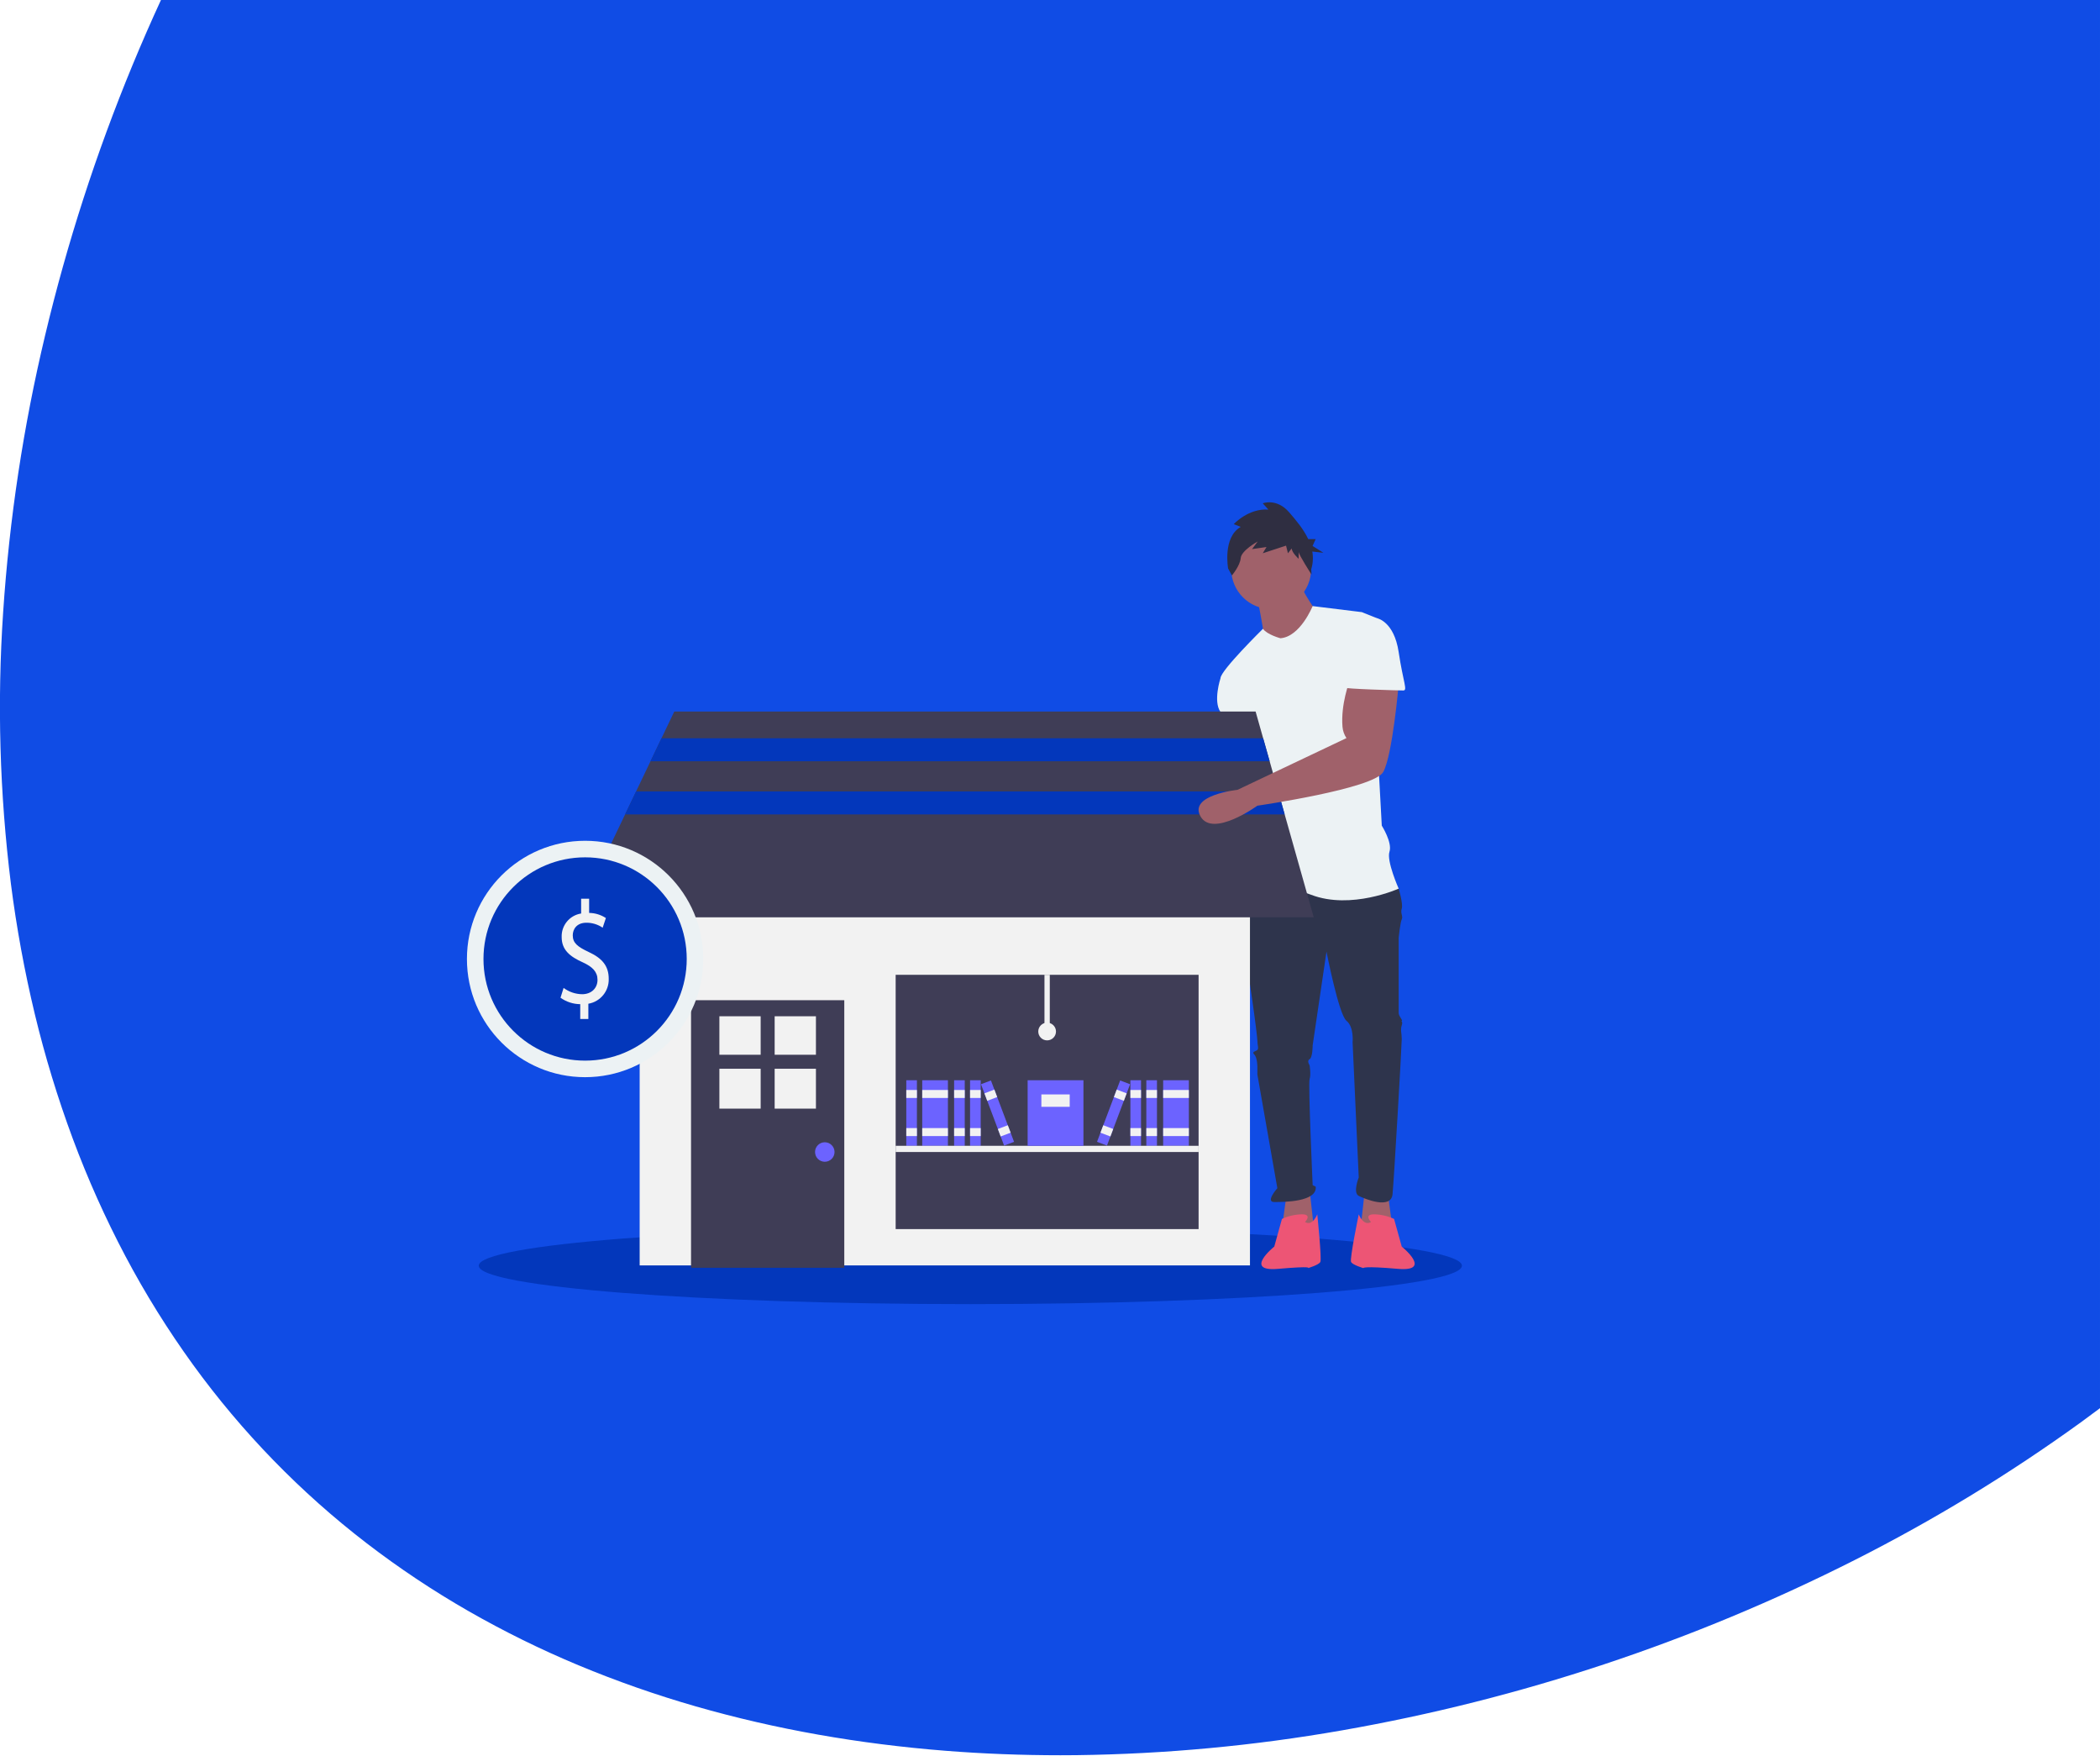
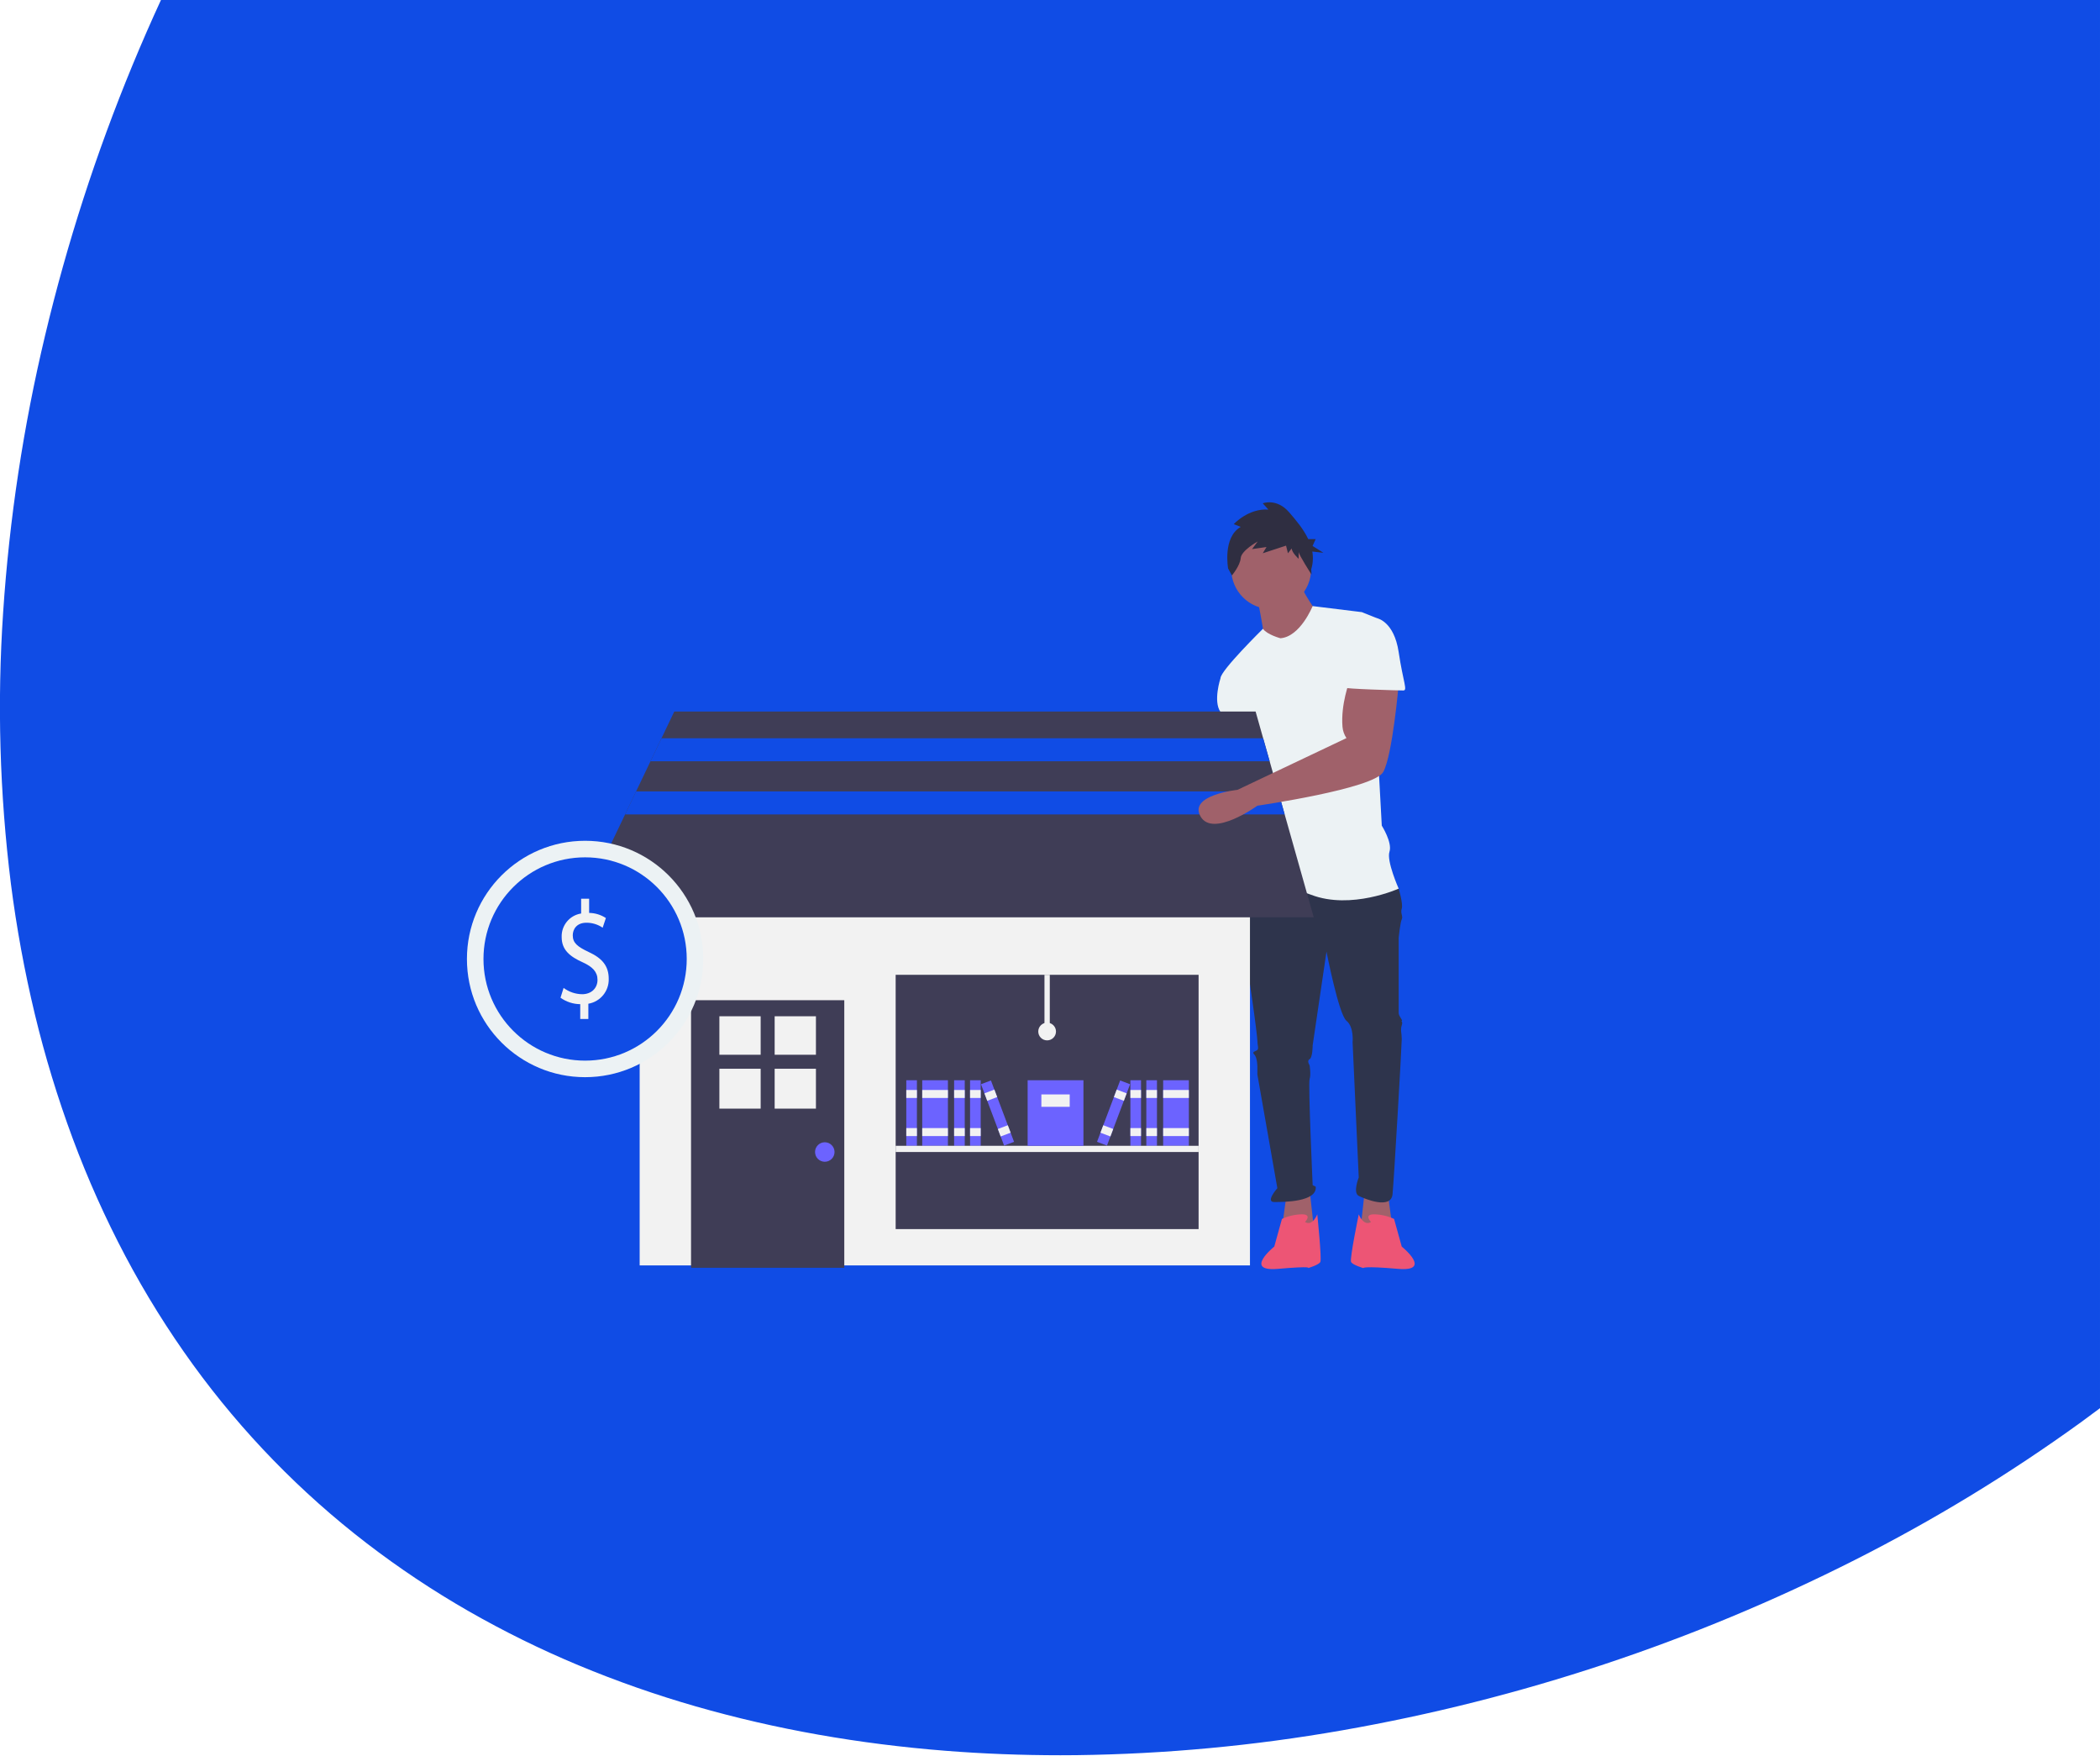
<svg xmlns="http://www.w3.org/2000/svg" width="930.006" height="777.152" viewBox="0 0 930.006 777.152">
  <g id="Group_380" data-name="Group 380" transform="translate(-994.569)">
    <path id="Subtraction_1" data-name="Subtraction 1" d="M14294.849,20987.223c-17.12,0-34.2-.662-50.759-1.967-19.181-1.508-38.153-3.908-56.391-7.137a531.979,531.979,0,0,1-54.415-12.549,479.94,479.94,0,0,1-51.87-18.18,435.626,435.626,0,0,1-48.753-24.008,404.354,404.354,0,0,1-45.082-30.037,384.4,384.4,0,0,1-76.857-79,404.989,404.989,0,0,1-30-48.148,437.23,437.23,0,0,1-23.285-51.975,484.744,484.744,0,0,1-16.813-55.152,539.857,539.857,0,0,1-10.581-57.676,628.88,628.88,0,0,1-3.435-120.307,738.263,738.263,0,0,1,18.588-122.557,795.056,795.056,0,0,1,38.671-119.559c4.012-9.7,8.26-19.428,12.626-28.9l858.723,0v623.473c-2.725,2.057-5.508,4.117-8.274,6.127a741.764,741.764,0,0,1-100.406,61.141,813.989,813.989,0,0,1-227.073,75.406,735.342,735.342,0,0,1-117.567,10.965C14299.492,20987.209,14297.12,20987.223,14294.849,20987.223Z" transform="translate(-12830.643 -20210.07)" fill="#104ce5" />
    <g id="undraw_business_shop_qw5t" transform="translate(1201.354 222.395)">
-       <ellipse id="Ellipse_46" data-name="Ellipse 46" cx="217.707" cy="17.008" rx="217.707" ry="17.008" transform="translate(5.233 321)" fill="#0337bb" />
+       <ellipse id="Ellipse_46" data-name="Ellipse 46" cx="217.707" cy="17.008" rx="217.707" ry="17.008" transform="translate(5.233 321)" fill="#104CE5" />
      <path id="Path_277" data-name="Path 277" d="M768.218,583.641l2.041,14.964-14.283,1.36,2.041-18.364Z" transform="translate(-360.348 -277.23)" fill="#a0616a" />
      <path id="Path_278" data-name="Path 278" d="M816.761,303.812s1.36,18.364,1.36,19.044-9.522,47.611-9.522,47.611-13.6,25.846,0,25.166,9.522-24.486,9.522-24.486L832.4,331.7l-6.121-27.887Z" transform="translate(-476.227 -202.808)" fill="#a0616a" />
      <path id="Path_279" data-name="Path 279" d="M691.732,583.641l-2.04,14.964,14.283,1.36-2.04-18.364Z" transform="translate(-328.753 -277.23)" fill="#a0616a" />
      <path id="Path_280" data-name="Path 280" d="M838.774,425.483l-3.4,4.761s-2.04,20.4,0,27.206S841.5,495.54,841.5,497.58s.68,3.4,0,4.081-2.721.68-1.36,2.041,1.36,5.441,1.36,5.441v3.4l8.842,50.332S844.9,569,848.977,569s19.044,0,18.364-6.8l-1.36-.68s-2.04-44.89-1.36-46.931,0-6.121,0-6.121-1.36-2.04,0-2.721,1.36-6.121,1.36-6.121l6.121-41.49s5.441,27.887,8.842,30.607,2.721,9.522,2.721,9.522l2.721,59.854s-2.721,6.8,0,8.162,14.283,6.121,14.963-.68,4.081-65.976,4.081-68.7-.68-4.081,0-6.121-.68-2.04,0-2.04-1.36-2.04-1.36-3.4V452.01s.68-6.8,1.36-8.162-.68-2.721,0-4.761-1.36-8.842-1.36-8.842l-30.607-8.162Z" transform="translate(-491.439 -259.184)" fill="#2e344c" />
      <path id="Path_281" data-name="Path 281" d="M870.585,716.609s3.4-3.4-1.36-3.4a22.136,22.136,0,0,0-8.842,2.04l-3.4,12.243s-13.944,11.223,1.7,9.862,13.263-.34,13.263-.34,4.761-1.36,5.441-2.721-1.36-21.085-1.36-21.085S873.985,718.649,870.585,716.609Z" transform="translate(-499.444 -397.954)" fill="#ed5575" />
      <path id="Path_282" data-name="Path 282" d="M935.949,716.609s-3.4-3.4,1.36-3.4a22.136,22.136,0,0,1,8.842,2.04l3.4,12.243s13.943,11.223-1.7,9.862-15.3-.34-15.3-.34-4.761-1.36-5.441-2.721,3.4-21.085,3.4-21.085S932.548,718.649,935.949,716.609Z" transform="translate(-535.561 -397.954)" fill="#ed5575" />
      <circle id="Ellipse_47" data-name="Ellipse 47" cx="17.684" cy="17.684" r="17.684" transform="translate(338.493 11.903)" fill="#a0616a" />
      <path id="Path_283" data-name="Path 283" d="M847.9,185.846s2.721,13.6,2.721,15.644,11.563,8.162,11.563,8.162L875.1,193.328s-8.162-11.563-8.162-14.283Z" transform="translate(-497.841 -143.336)" fill="#a0616a" />
      <path id="Path_284" data-name="Path 284" d="M843.231,212.862s-5.928-1.578-7.725-4.19c0,0-18.8,18.473-18.8,21.874l14.964,26.526s0,9.522,1.36,10.2,0,0,0,2.721-4.081,20.4-2.721,23.125,2.721.68,1.36,4.761-4.761,25.846-4.761,25.846,12.243-4.081,29.927,2.721,38.769-2.721,38.769-2.721-5.441-12.243-4.081-16.324-3.4-11.563-3.4-11.563l-3.4-62.574s4.761-27.887,1.36-29.247l-6.8-2.721L857.5,198.623S852.073,212.182,843.231,212.862Z" transform="translate(-482.973 -152.668)" fill="#ecf2f4" />
      <path id="Path_285" data-name="Path 285" d="M822.13,250.526l-6.8,4.761s-3.4,10.2,0,14.964,4.761,11.563,4.761,11.563l13.6-1.36Z" transform="translate(-481.596 -177.409)" fill="#ecf2f4" />
      <path id="Path_286" data-name="Path 286" d="M828.379,121.71l-3.068-1.228s6.414-7.061,15.338-6.447l-2.51-2.763s6.135-2.456,11.712,3.991c2.932,3.389,6.324,7.373,8.439,11.861h3.285l-1.371,3.019,4.8,3.019-4.925-.542a16.707,16.707,0,0,1-.466,7.819l.132,2.386s-5.709-8.834-5.709-10.062v3.07s-3.068-2.763-3.068-4.605l-1.673,2.149L848.457,130l-10.318,3.377,1.673-2.763-6.414.921,2.51-3.377s-7.251,3.991-7.529,7.368-3.9,7.675-3.9,7.675l-1.673-3.07S820.292,126.315,828.379,121.71Z" transform="translate(-485.703 -110.812)" fill="#2f2e41" />
      <rect id="Rectangle_78" data-name="Rectangle 78" width="270.282" height="189.864" transform="translate(76.495 148.015)" fill="#f2f2f2" />
      <rect id="Rectangle_79" data-name="Rectangle 79" width="67.865" height="118.469" transform="translate(99.248 220.457)" fill="#3f3d56" />
      <rect id="Rectangle_80" data-name="Rectangle 80" width="18.281" height="17.042" transform="translate(111.801 227.565)" fill="#f2f2f2" />
      <rect id="Rectangle_81" data-name="Rectangle 81" width="18.281" height="17.042" transform="translate(136.279 227.565)" fill="#f2f2f2" />
      <rect id="Rectangle_82" data-name="Rectangle 82" width="18.281" height="17.661" transform="translate(111.801 250.803)" fill="#f2f2f2" />
      <rect id="Rectangle_83" data-name="Rectangle 83" width="18.281" height="17.661" transform="translate(136.279 250.803)" fill="#f2f2f2" />
      <circle id="Ellipse_48" data-name="Ellipse 48" cx="4.315" cy="4.315" r="4.315" transform="translate(154.167 283.353)" fill="#6c63ff" />
      <rect id="Rectangle_84" data-name="Rectangle 84" width="134.16" height="112.585" transform="translate(189.865 209.211)" fill="#3f3d56" />
      <path id="Path_287" data-name="Path 287" d="M418.97,268.154H92.2L113.986,222.6l4.876-10.2,6.379-13.338,4.876-10.2,5.653-11.815H393.224l3.338,11.815,2.883,10.2,3.77,13.338,2.883,10.2Z" transform="translate(-43.948 -84.394)" fill="#3f3d56" />
      <rect id="Rectangle_85" data-name="Rectangle 85" width="4.707" height="29.029" transform="translate(194.572 255.893)" fill="#6c63ff" />
      <rect id="Rectangle_86" data-name="Rectangle 86" width="4.707" height="3.531" transform="translate(194.572 260.208)" fill="#f2f2f2" />
      <rect id="Rectangle_87" data-name="Rectangle 87" width="4.707" height="3.531" transform="translate(194.572 277.076)" fill="#f2f2f2" />
      <rect id="Rectangle_88" data-name="Rectangle 88" width="11.376" height="29.029" transform="translate(201.633 255.893)" fill="#6c63ff" />
      <rect id="Rectangle_89" data-name="Rectangle 89" width="11.376" height="3.531" transform="translate(201.633 260.208)" fill="#f2f2f2" />
      <rect id="Rectangle_90" data-name="Rectangle 90" width="11.376" height="3.531" transform="translate(201.633 277.076)" fill="#f2f2f2" />
      <rect id="Rectangle_91" data-name="Rectangle 91" width="4.707" height="29.029" transform="translate(215.755 255.893)" fill="#6c63ff" />
      <rect id="Rectangle_92" data-name="Rectangle 92" width="4.707" height="3.531" transform="translate(215.755 260.208)" fill="#f2f2f2" />
      <rect id="Rectangle_93" data-name="Rectangle 93" width="4.707" height="3.531" transform="translate(215.755 277.076)" fill="#f2f2f2" />
      <rect id="Rectangle_94" data-name="Rectangle 94" width="4.707" height="29.029" transform="translate(222.816 255.893)" fill="#6c63ff" />
      <rect id="Rectangle_95" data-name="Rectangle 95" width="4.707" height="3.531" transform="translate(222.816 260.208)" fill="#f2f2f2" />
      <rect id="Rectangle_96" data-name="Rectangle 96" width="4.707" height="3.531" transform="translate(222.816 277.076)" fill="#f2f2f2" />
      <rect id="Rectangle_97" data-name="Rectangle 97" width="4.707" height="29.029" transform="translate(227.657 257.656) rotate(-20.654)" fill="#6c63ff" />
      <rect id="Rectangle_98" data-name="Rectangle 98" width="4.707" height="3.531" transform="translate(229.179 261.693) rotate(-20.654)" fill="#f2f2f2" />
      <rect id="Rectangle_99" data-name="Rectangle 99" width="4.707" height="3.531" transform="translate(235.129 277.477) rotate(-20.654)" fill="#f2f2f2" />
      <rect id="Rectangle_100" data-name="Rectangle 100" width="11.376" height="29.029" transform="translate(308.334 255.893)" fill="#6c63ff" />
      <rect id="Rectangle_101" data-name="Rectangle 101" width="11.376" height="3.531" transform="translate(308.334 260.208)" fill="#f2f2f2" />
      <rect id="Rectangle_102" data-name="Rectangle 102" width="11.376" height="3.531" transform="translate(308.334 277.076)" fill="#f2f2f2" />
      <rect id="Rectangle_103" data-name="Rectangle 103" width="4.707" height="29.029" transform="translate(300.88 255.893)" fill="#6c63ff" />
      <rect id="Rectangle_104" data-name="Rectangle 104" width="4.707" height="3.531" transform="translate(300.88 260.208)" fill="#f2f2f2" />
      <rect id="Rectangle_105" data-name="Rectangle 105" width="4.707" height="3.531" transform="translate(300.88 277.076)" fill="#f2f2f2" />
      <rect id="Rectangle_106" data-name="Rectangle 106" width="4.707" height="29.029" transform="translate(293.819 255.893)" fill="#6c63ff" />
      <rect id="Rectangle_107" data-name="Rectangle 107" width="4.707" height="3.531" transform="translate(293.819 260.208)" fill="#f2f2f2" />
      <rect id="Rectangle_108" data-name="Rectangle 108" width="4.707" height="3.531" transform="translate(293.819 277.076)" fill="#f2f2f2" />
      <rect id="Rectangle_109" data-name="Rectangle 109" width="29.029" height="4.707" transform="translate(279.046 283.159) rotate(-69.346)" fill="#6c63ff" />
      <rect id="Rectangle_110" data-name="Rectangle 110" width="3.531" height="4.707" transform="translate(286.518 263.337) rotate(-69.346)" fill="#f2f2f2" />
      <rect id="Rectangle_111" data-name="Rectangle 111" width="3.531" height="4.707" transform="translate(280.568 279.121) rotate(-69.346)" fill="#f2f2f2" />
      <rect id="Rectangle_112" data-name="Rectangle 112" width="134.16" height="2.746" transform="translate(189.865 284.922)" fill="#f2f2f2" />
      <rect id="Rectangle_113" data-name="Rectangle 113" width="24.714" height="29.029" transform="translate(248.315 255.893)" fill="#6c63ff" />
      <rect id="Rectangle_114" data-name="Rectangle 114" width="12.553" height="5.492" transform="translate(254.395 262.17)" fill="#f2f2f2" />
      <rect id="Rectangle_115" data-name="Rectangle 115" width="2.354" height="25.106" transform="translate(255.768 209.211)" fill="#f2f2f2" />
      <circle id="Ellipse_49" data-name="Ellipse 49" cx="3.923" cy="3.923" r="3.923" transform="translate(253.022 230.394)" fill="#f2f2f2" />
-       <path id="Path_288" data-name="Path 288" d="M429.542,209.827h-274.2l4.876-10.2H426.658Z" transform="translate(-74.044 -95.156)" fill="#0337bb" />
-       <path id="Path_289" data-name="Path 289" d="M425.943,254.8H133.831l4.876-10.2H423.06Z" transform="translate(-63.793 -116.594)" fill="#0337bb" />
+       <path id="Path_288" data-name="Path 288" d="M429.542,209.827h-274.2l4.876-10.2H426.658Z" transform="translate(-74.044 -95.156)" fill="#104CE5" />
+       <path id="Path_289" data-name="Path 289" d="M425.943,254.8H133.831l4.876-10.2H423.06Z" transform="translate(-63.793 -116.594)" fill="#104CE5" />
      <path id="Path_290" data-name="Path 290" d="M864.99,262.223s-3.939,10.128-3.116,20.149a10.621,10.621,0,0,0,1.756,5.017h0L815.376,310.3s-21.8,2.257-16.362,11.78,25.166-4.761,25.166-4.761,51.692-7.482,55.773-14.964,6.8-38.769,6.8-38.769Z" transform="translate(-474.125 -182.984)" fill="#a0616a" />
      <path id="Path_291" data-name="Path 291" d="M925.439,208.937h10.2s7.482,1.36,9.522,14.964,4.081,17,2.04,17-26.526-.68-26.526-1.36S925.439,208.937,925.439,208.937Z" transform="translate(-532.534 -157.585)" fill="#ecf2f4" />
      <circle id="Ellipse_50" data-name="Ellipse 50" cx="52.333" cy="52.333" r="52.333" transform="translate(0 149.87)" fill="#ecf2f4" />
-       <path id="Path_294" data-name="Path 294" d="M45.007,0A45.007,45.007,0,1,1,0,45.007,45.007,45.007,0,0,1,45.007,0Z" transform="translate(7.327 157.197)" fill="#0337bb" />
+       <path id="Path_294" data-name="Path 294" d="M45.007,0A45.007,45.007,0,1,1,0,45.007,45.007,45.007,0,0,1,45.007,0Z" transform="translate(7.327 157.197)" fill="#104CE5" />
      <path id="Path_292" data-name="Path 292" d="M266.923,499.436v-6.551a15.21,15.21,0,0,1-8.735-2.854l1.37-4.345a13.963,13.963,0,0,0,8.221,2.789c4.054,0,6.794-2.659,6.794-6.356,0-3.567-2.227-5.772-6.451-7.718-5.823-2.594-9.42-5.578-9.42-11.22a10.2,10.2,0,0,1,8.621-10.442v-6.551h3.54v6.291a13.891,13.891,0,0,1,7.422,2.27l-1.427,4.281a12.616,12.616,0,0,0-7.193-2.205c-4.4,0-6.052,2.983-6.052,5.578,0,3.372,2.112,5.059,7.079,7.394,5.88,2.724,8.849,6.1,8.849,11.869a10.853,10.853,0,0,1-9.021,11.025v6.746Z" transform="translate(-216.746 -270.674)" fill="#f2f2f2" />
    </g>
  </g>
</svg>
